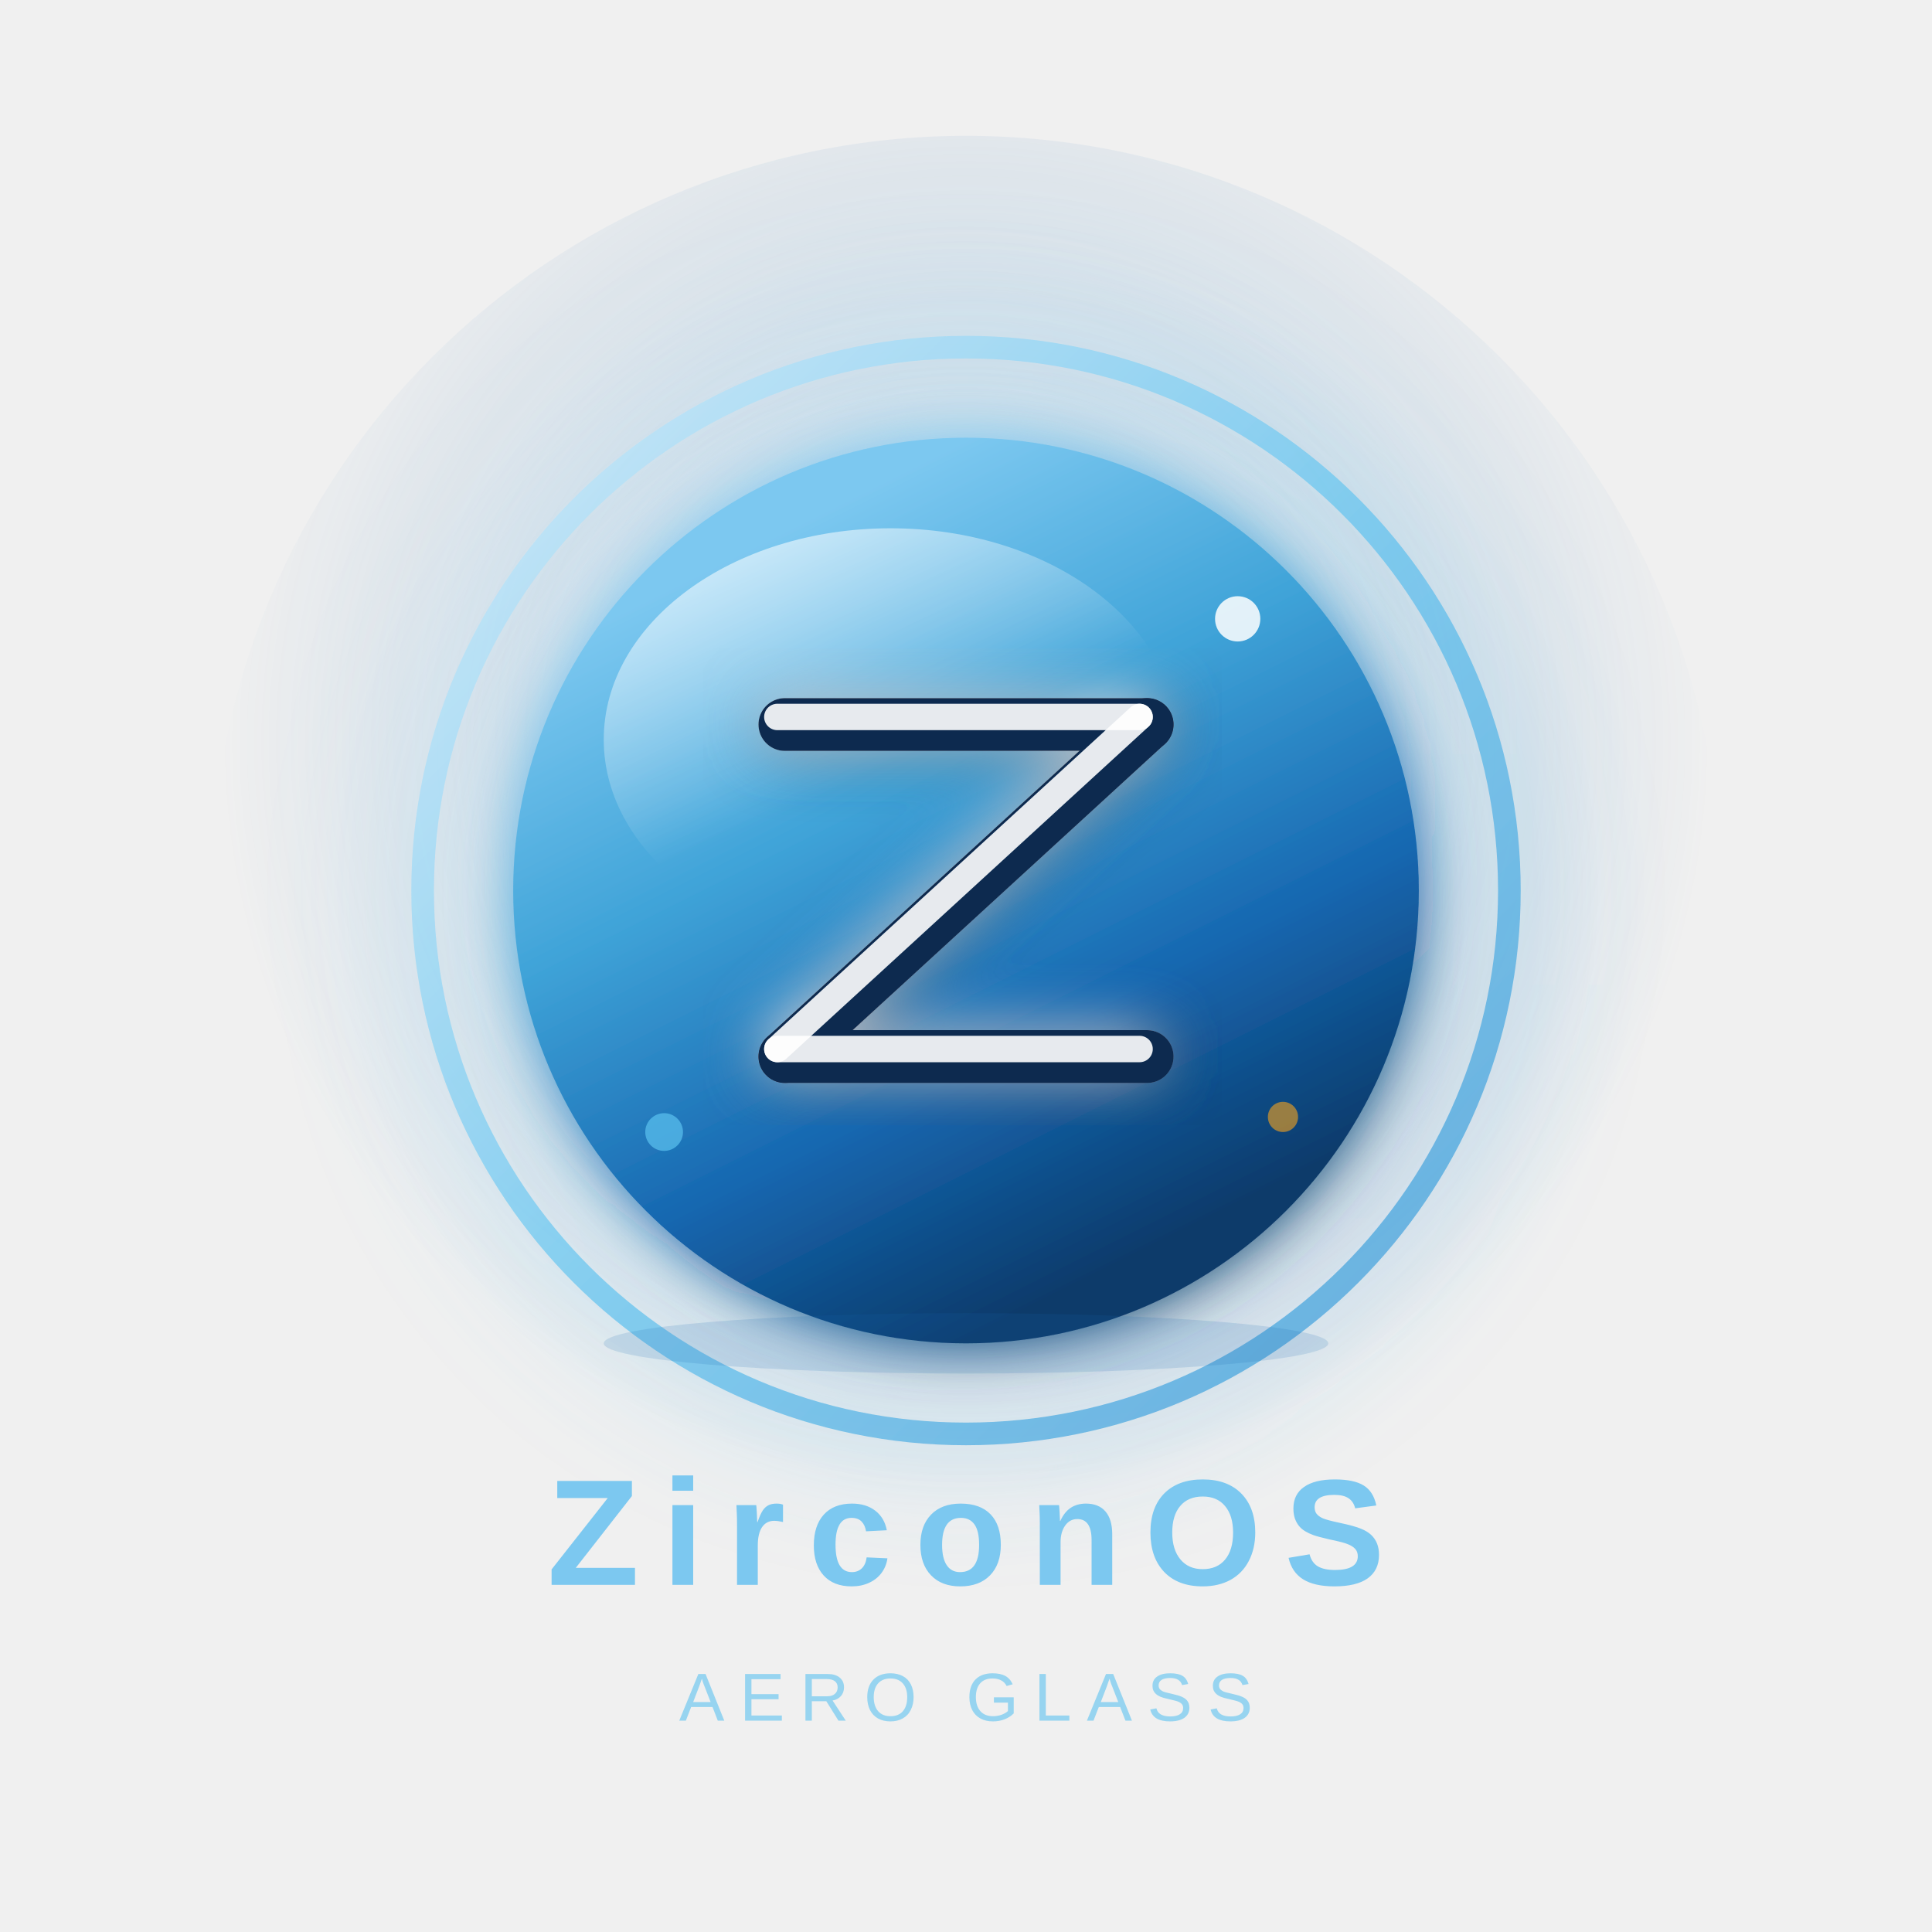
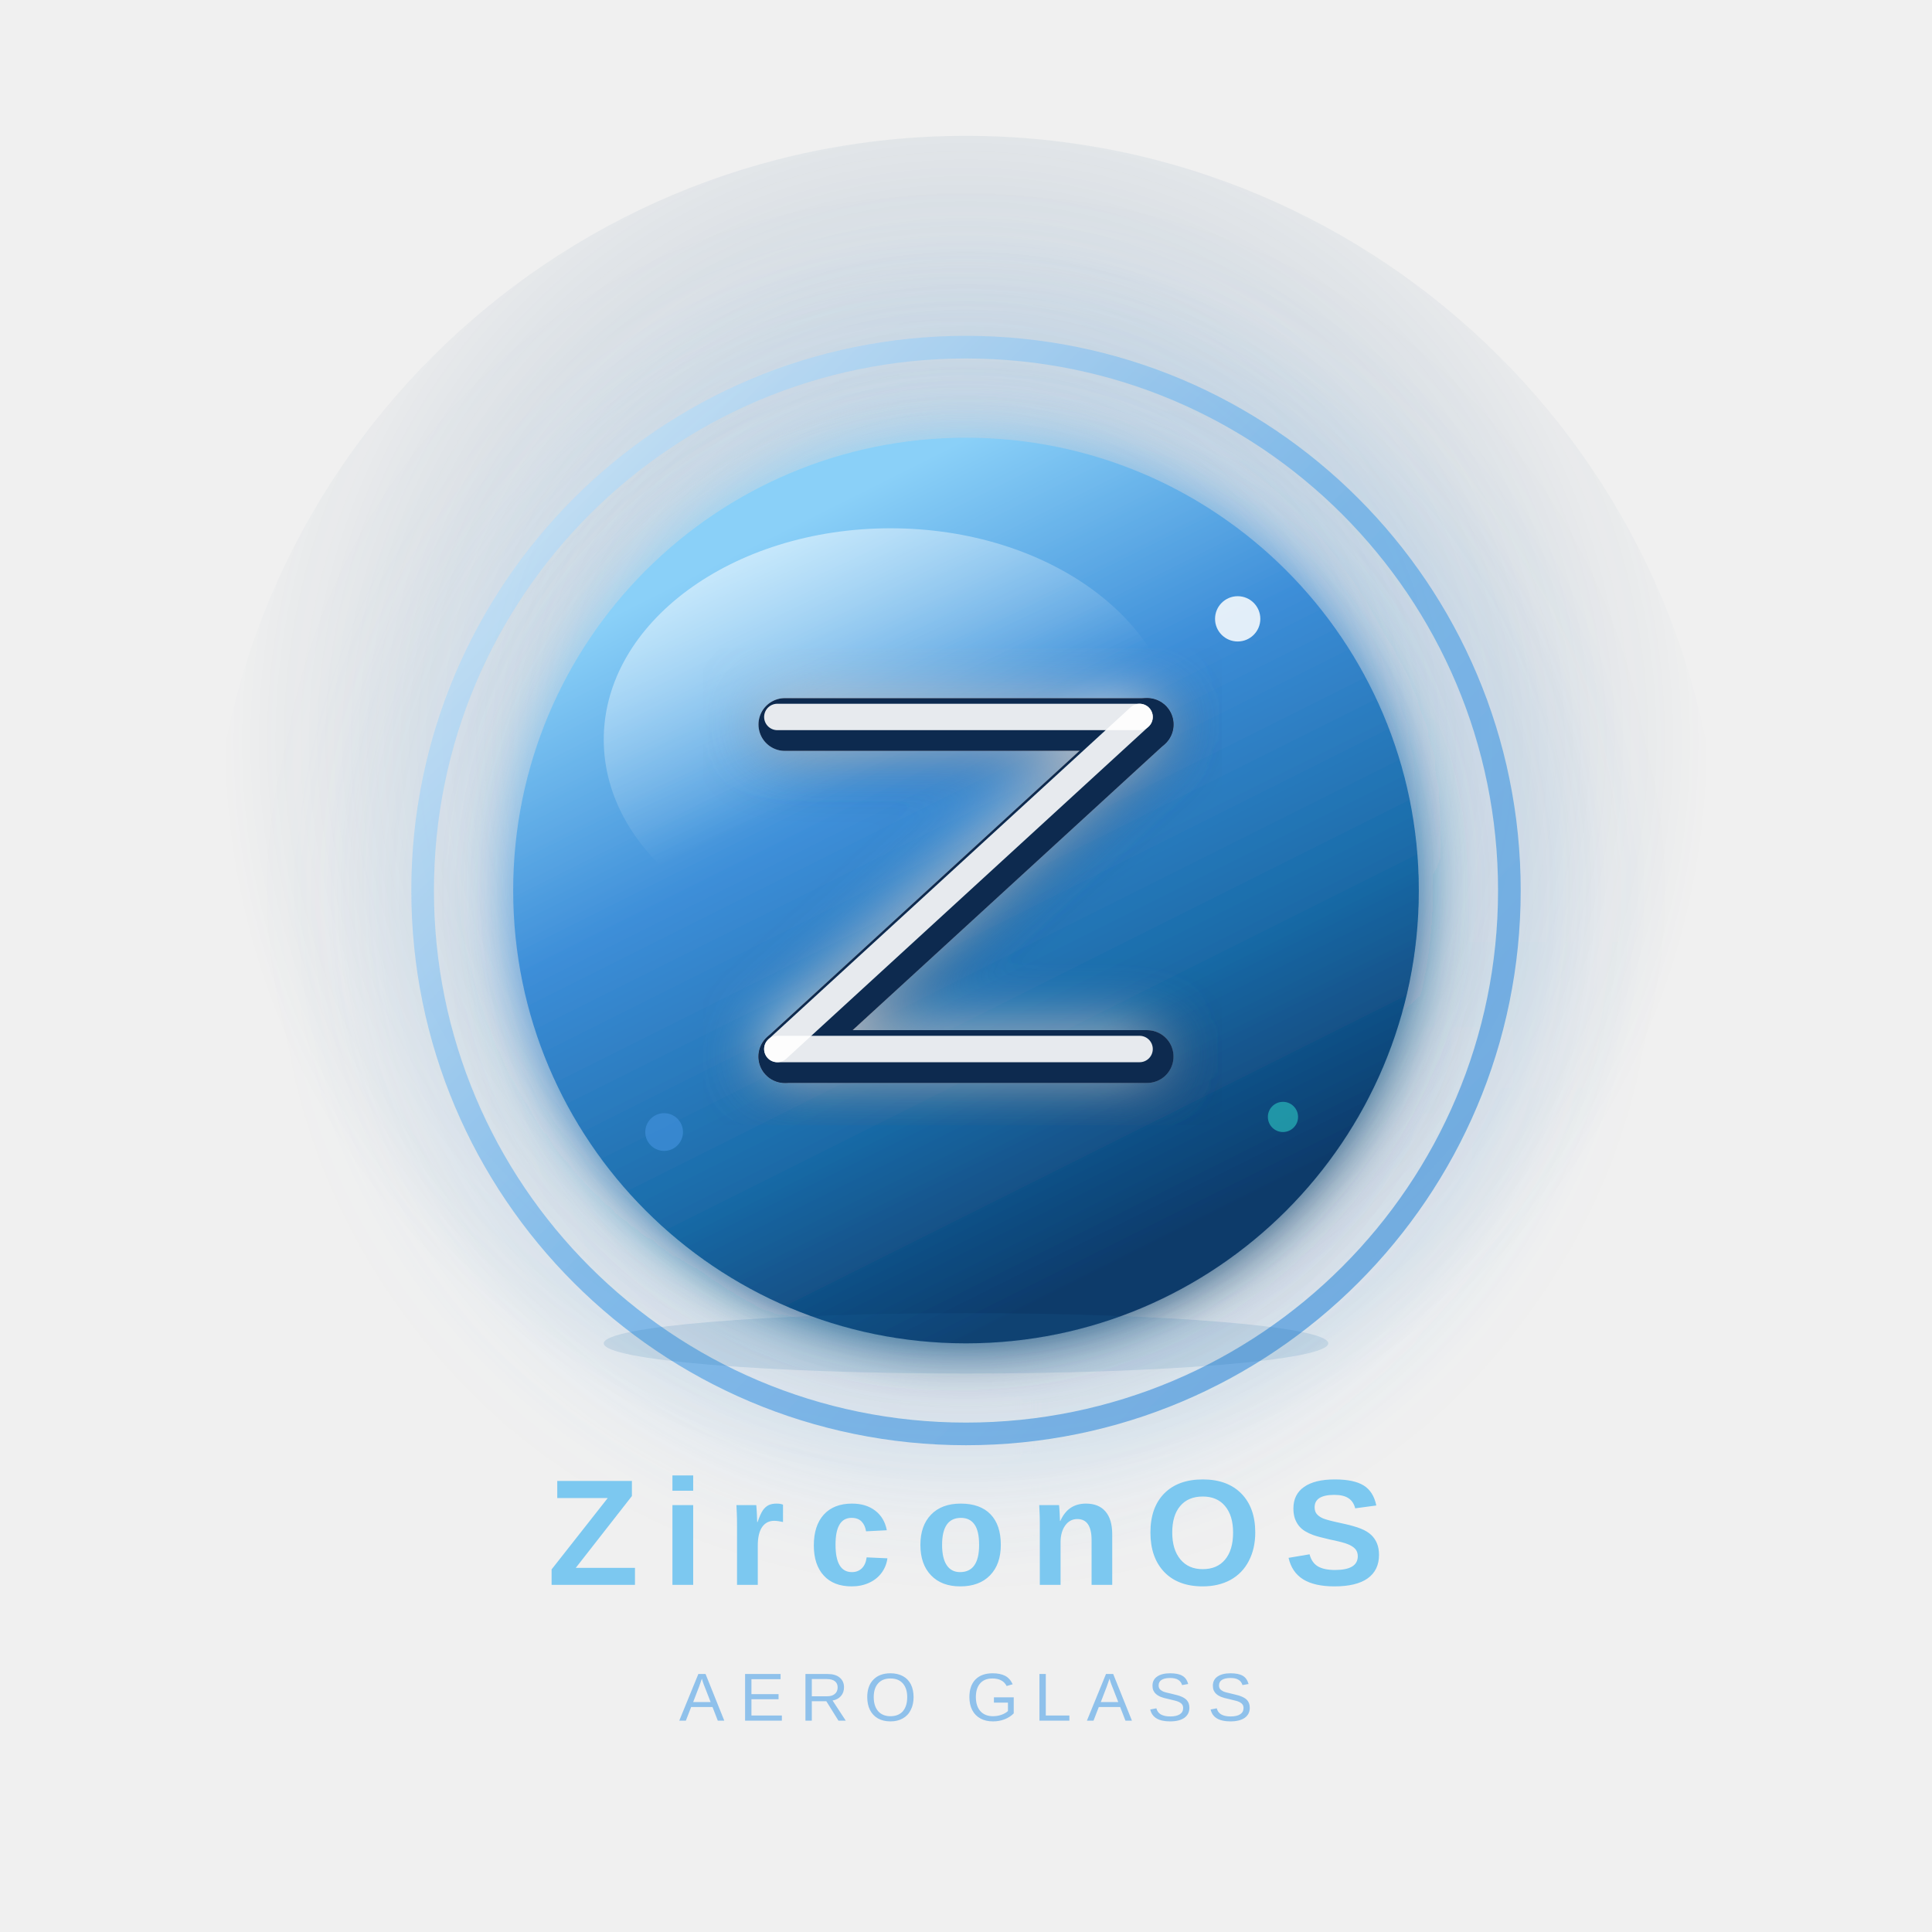
<svg xmlns="http://www.w3.org/2000/svg" viewBox="0 0 256 256">
  <defs>
    <linearGradient id="orbGrad" x1="30%" y1="10%" x2="70%" y2="90%">
-       <stop offset="0%" stop-color="#7CC8F0" />
-       <stop offset="35%" stop-color="#3FA3D8" />
-       <stop offset="70%" stop-color="#1667B0" />
+       <stop offset="0%" stop-color="#8AD0F8" />
+       <stop offset="35%" stop-color="#3D8ED8" />
+       <stop offset="70%" stop-color="#1A6BA8" />
      <stop offset="100%" stop-color="#0A3A6A" />
    </linearGradient>
    <linearGradient id="orbShine" x1="30%" y1="0%" x2="60%" y2="50%">
-       <stop offset="0%" stop-color="white" stop-opacity="0.6" />
+       <stop offset="0%" stop-color="white" stop-opacity="0.55" />
      <stop offset="100%" stop-color="white" stop-opacity="0" />
    </linearGradient>
    <radialGradient id="glassGlow" cx="50%" cy="40%" r="50%">
-       <stop offset="0%" stop-color="#A8D8F0" stop-opacity="0.4" />
-       <stop offset="100%" stop-color="#1667B0" stop-opacity="0" />
+       <stop offset="0%" stop-color="#3D8ED8" stop-opacity="0.35" />
+       <stop offset="100%" stop-color="#0A3A6A" stop-opacity="0" />
    </radialGradient>
    <linearGradient id="ringGrad" x1="0%" y1="0%" x2="100%" y2="100%">
-       <stop offset="0%" stop-color="#D0EEFF" />
-       <stop offset="50%" stop-color="#5BC2F0" />
-       <stop offset="100%" stop-color="#2A8FD4" />
+       <stop offset="0%" stop-color="#D8F0FF" />
+       <stop offset="50%" stop-color="#5BA8E8" />
+       <stop offset="100%" stop-color="#3D8ED8" />
    </linearGradient>
    <filter id="softShadow" x="-20%" y="-20%" width="140%" height="140%">
      <feGaussianBlur stdDeviation="4" result="blur" />
      <feMerge>
        <feMergeNode in="blur" />
        <feMergeNode in="SourceGraphic" />
      </feMerge>
    </filter>
    <filter id="outerGlow" x="-30%" y="-30%" width="160%" height="160%">
      <feGaussianBlur stdDeviation="8" result="blur" />
      <feMerge>
        <feMergeNode in="blur" />
        <feMergeNode in="SourceGraphic" />
      </feMerge>
    </filter>
  </defs>
  <circle cx="128" cy="118" r="100" fill="url(#glassGlow)" />
-   <circle cx="128" cy="118" r="72" fill="none" stroke="url(#ringGrad)" stroke-width="3" opacity="0.7" filter="url(#outerGlow)" />
+   <circle cx="128" cy="118" r="72" fill="none" stroke="url(#ringGrad)" stroke-width="3" opacity="0.72" filter="url(#outerGlow)" />
  <circle cx="128" cy="118" r="60" fill="url(#orbGrad)" filter="url(#softShadow)" />
  <ellipse cx="118" cy="98" rx="38" ry="28" fill="url(#orbShine)" />
  <g filter="url(#softShadow)">
    <line x1="104" y1="96" x2="152" y2="96" stroke="#0A2A50" stroke-width="7" stroke-linecap="round" />
    <line x1="152" y1="96" x2="104" y2="140" stroke="#0A2A50" stroke-width="7" stroke-linecap="round" />
    <line x1="104" y1="140" x2="152" y2="140" stroke="#0A2A50" stroke-width="7" stroke-linecap="round" />
    <line x1="103" y1="95" x2="151" y2="95" stroke="white" stroke-width="3.5" stroke-linecap="round" opacity="0.9" />
    <line x1="151" y1="95" x2="103" y2="139" stroke="white" stroke-width="3.5" stroke-linecap="round" opacity="0.9" />
    <line x1="103" y1="139" x2="151" y2="139" stroke="white" stroke-width="3.5" stroke-linecap="round" opacity="0.9" />
  </g>
  <circle cx="164" cy="82" r="3" fill="white" opacity="0.85" />
-   <circle cx="88" cy="150" r="2.5" fill="#5BC2F0" opacity="0.7" />
-   <circle cx="170" cy="148" r="2" fill="#F7A41D" opacity="0.6" />
-   <ellipse cx="128" cy="178" rx="48" ry="4" fill="#1667B0" opacity="0.15" />
+   <circle cx="88" cy="150" r="2.5" fill="#3D8ED8" opacity="0.75" />
+   <circle cx="170" cy="148" r="2" fill="#2ABFBF" opacity="0.65" />
+   <ellipse cx="128" cy="178" rx="48" ry="4" fill="#1A6BA8" opacity="0.14" />
  <text x="128" y="210" text-anchor="middle" font-family="'Liberation Sans', system-ui, sans-serif" font-size="20" font-weight="600" letter-spacing="3" fill="#7CC8F0">ZirconOS</text>
-   <text x="128" y="228" text-anchor="middle" font-family="'Liberation Sans', system-ui, sans-serif" font-size="9" font-weight="400" letter-spacing="2" fill="#5BC2F0" opacity="0.6">AERO GLASS</text>
+   <text x="128" y="228" text-anchor="middle" font-family="'Liberation Sans', system-ui, sans-serif" font-size="9" font-weight="400" letter-spacing="2" fill="#5BA8E8" opacity="0.65">AERO GLASS</text>
</svg>
